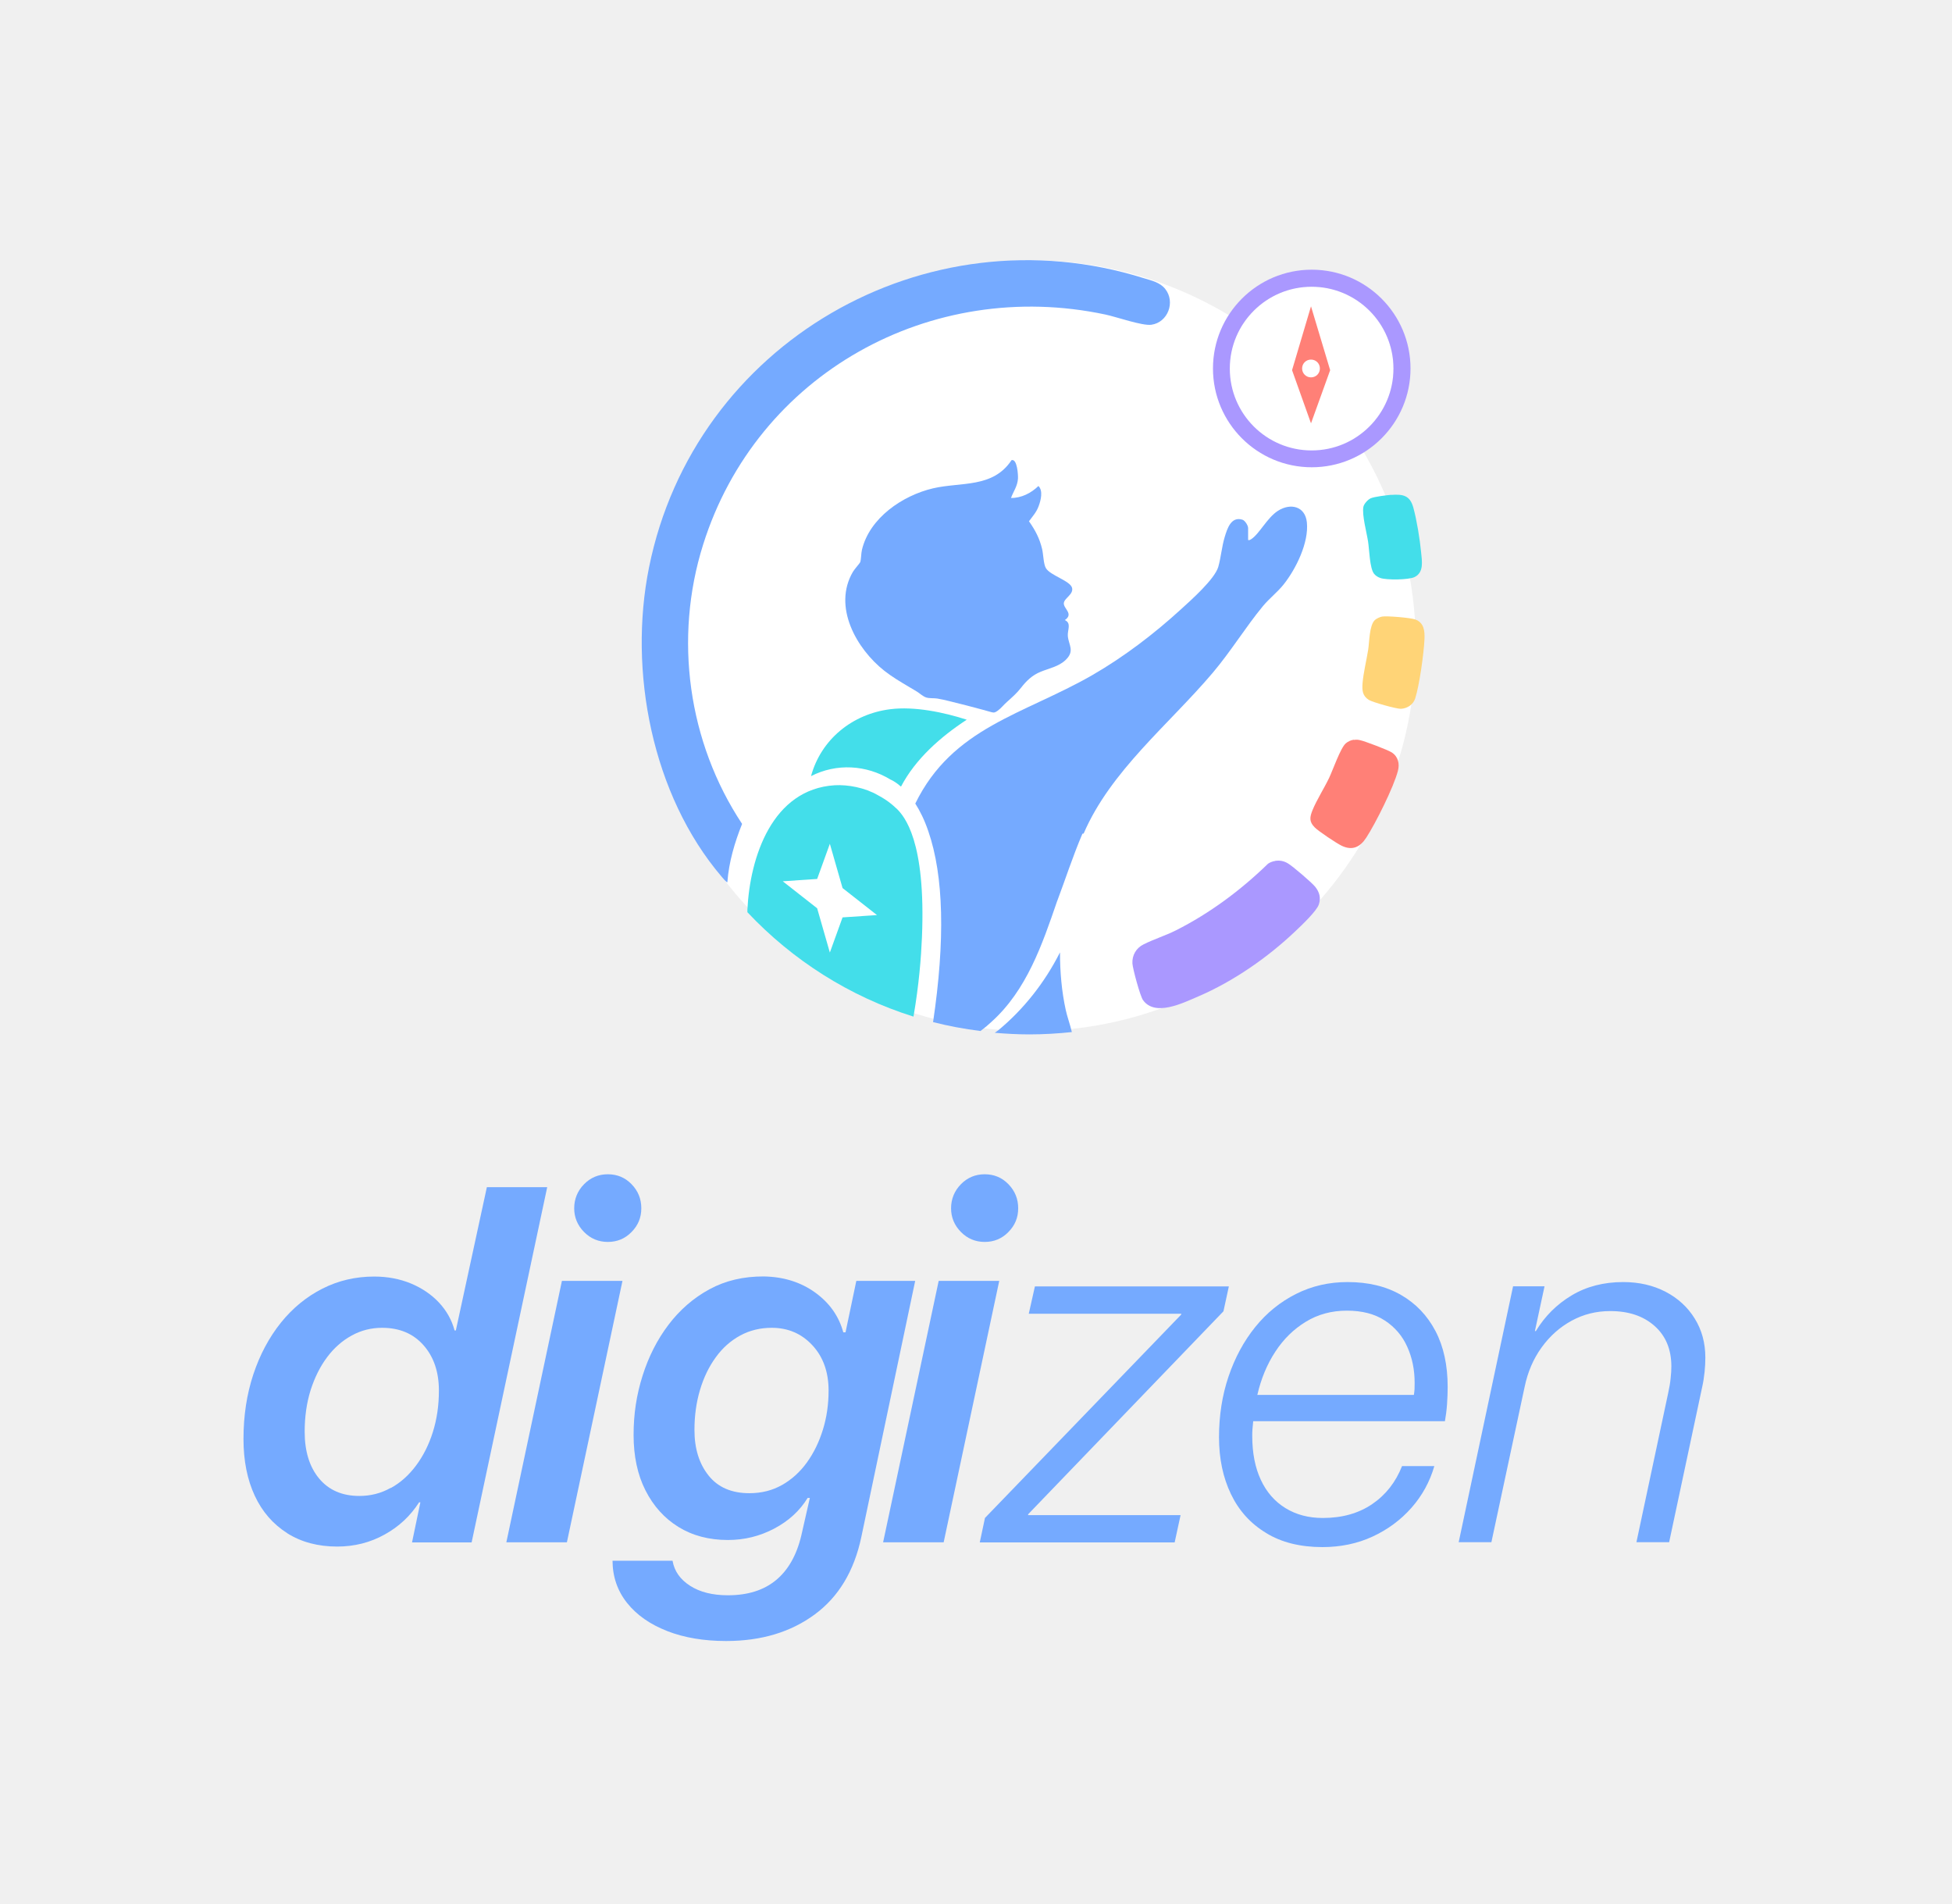
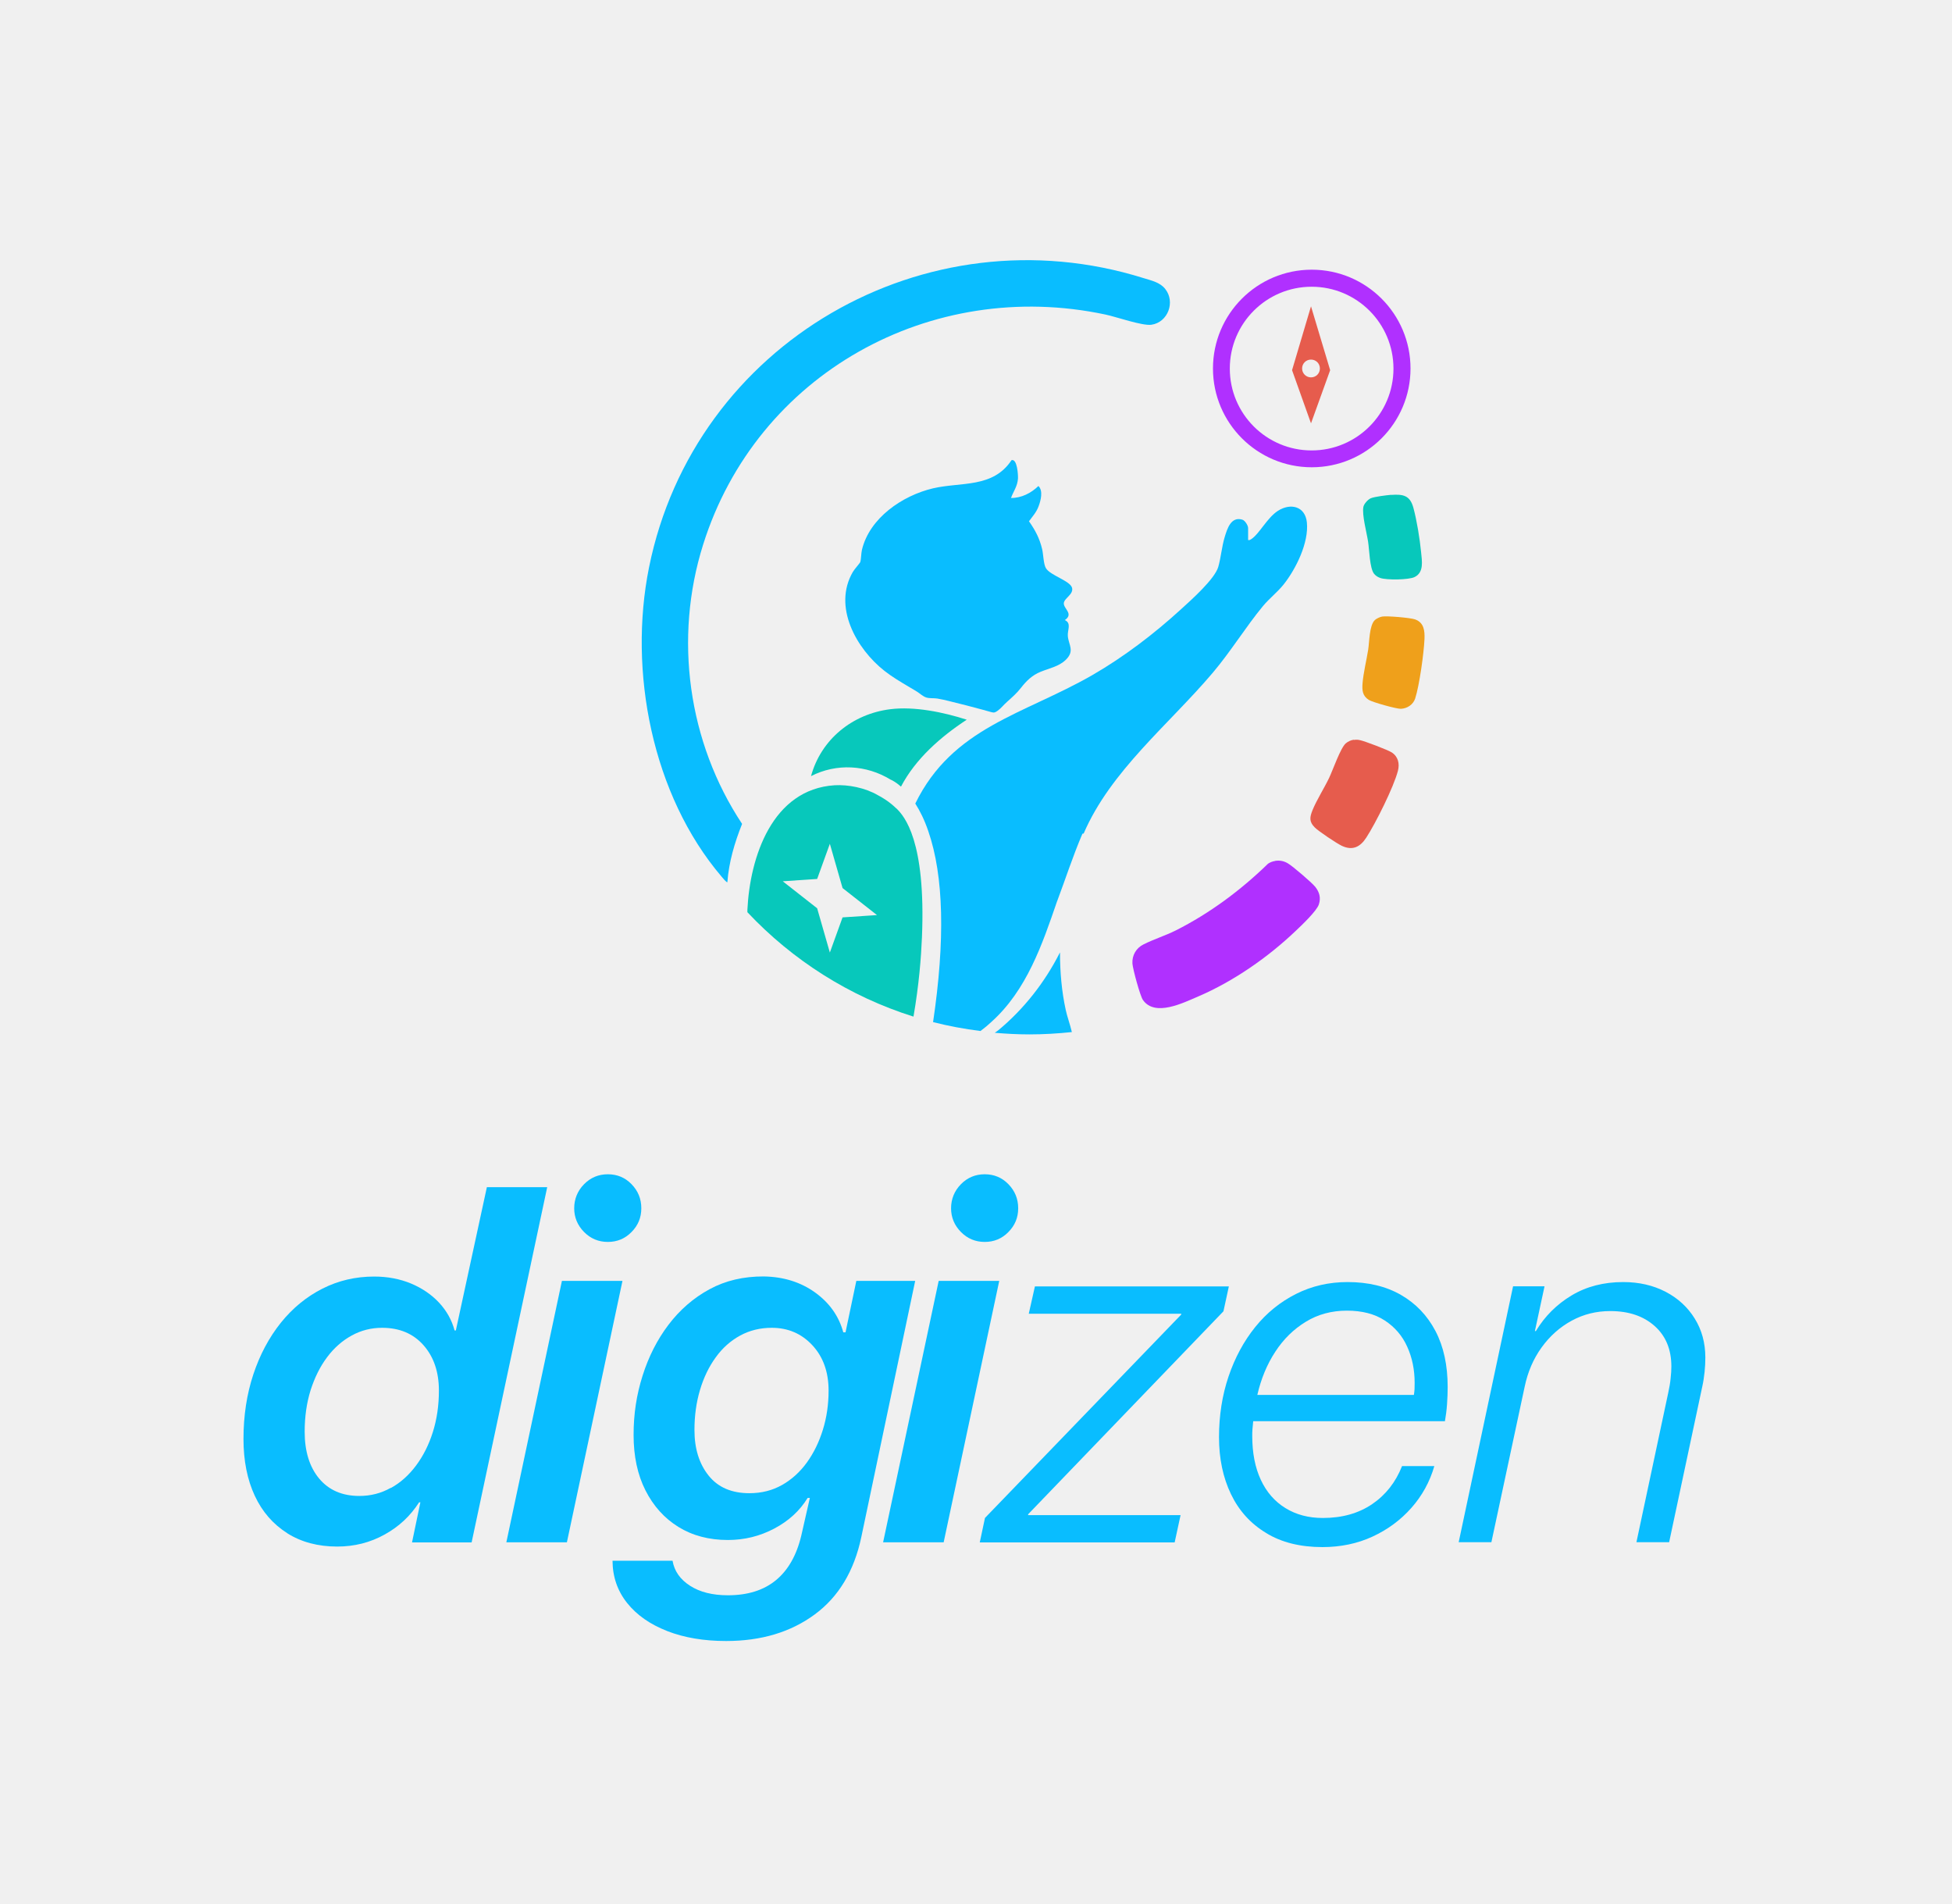
- <svg xmlns="http://www.w3.org/2000/svg" id="uuid-24ee9134-fe44-4d13-9982-3d4e4683235d" data-name="Layer 1" viewBox="0 0 184.39 179.77">
+ <svg xmlns="http://www.w3.org/2000/svg" id="uuid-94b97180-a558-4a81-9fa7-3a4ab08a70f9" data-name="Layer 1" viewBox="0 0 184.39 179.77">
  <defs>
    <style>
-       .uuid-aa08c130-6aa5-44ad-8336-c2f12d78a5ab {
+       .uuid-22021e57-c4b7-4c9c-a331-a40e29419618 {
        fill: none;
      }

-       .uuid-9dd764ef-4c97-444f-a4af-fe8a0be5ab76 {
-         fill: #43deea;
+       .uuid-6bca6d3a-30ec-4fa9-b28b-c8359e4657fd {
+         fill: #07c8bb;
      }

-       .uuid-dfe93bd3-368d-4757-b374-2f6f23a2cb27 {
-         fill: #aa98ff;
+       .uuid-52cc0cbe-2820-4c1e-8daa-004be2c04547 {
+         fill: #b030ff;
      }

-       .uuid-718c61f3-0517-4047-a6ab-420689d168da {
-         fill: #fff;
+       .uuid-0a87ea87-6600-4e37-82de-5c2454f12089 {
+         fill: #efa01b;
      }

-       .uuid-26600a1e-c843-417d-ab09-64ca5f190141 {
-         fill: #ffd477;
+       .uuid-25df3869-b37c-46df-84ae-d89c3af06a12 {
+         fill: #e65c4d;
      }

-       .uuid-f281193f-950b-44c1-b571-791ac69368d4 {
-         fill: #ff8077;
-       }
- 
-       .uuid-de45d625-8824-4ec0-83f3-3716bd455bbf {
-         fill: #75aaff;
+       .uuid-6c8260f3-cb2d-4fbd-bd79-4f74e21eb8da {
+         fill: #09bdff;
      }
    </style>
  </defs>
-   <rect class="uuid-aa08c130-6aa5-44ad-8336-c2f12d78a5ab" x="0" width="184.39" height="179.77" />
+   <rect class="uuid-22021e57-c4b7-4c9c-a331-a40e29419618" x="0" width="184.39" height="179.77" />
  <g>
    <g>
-       <circle class="uuid-718c61f3-0517-4047-a6ab-420689d168da" cx="97.34" cy="60.98" r="36.4" />
+       <path class="uuid-6bca6d3a-30ec-4fa9-b28b-c8359e4657fd" d="M91.32,67.97c-2.16-.7-4.94-1.28-7.23-.99-3.57.45-6.53,2.84-7.48,6.32,2.41-1.24,5.24-1.06,7.5.32.1.04.49.22,1,.67,1.37-2.62,3.74-4.7,6.21-6.32Z" />
+       <path class="uuid-6c8260f3-cb2d-4fbd-bd79-4f74e21eb8da" d="M68.72,83.31c-.07.09-.48-.43-.55-.51-6.57-7.7-8.84-19.42-6.86-29.22,4.27-21.16,26.1-33.78,46.73-27.31.74.23,1.53.39,2.03,1.02.98,1.23.25,3.16-1.31,3.38-.85.12-3.29-.74-4.32-.96-16.51-3.52-32.95,5.59-38.02,21.72-2.79,8.85-1.43,18.67,3.68,26.38-.7,1.75-1.25,3.6-1.39,5.5Z" />
      <g>
-         <path class="uuid-9dd764ef-4c97-444f-a4af-fe8a0be5ab76" d="M91.32,67.97c-2.16-.7-4.94-1.28-7.23-.99-3.57.45-6.53,2.84-7.48,6.32,2.41-1.24,5.24-1.06,7.5.32.1.04.49.22,1,.67,1.37-2.62,3.74-4.7,6.21-6.32Z" />
-         <path class="uuid-de45d625-8824-4ec0-83f3-3716bd455bbf" d="M68.72,83.31c-.07.09-.48-.43-.55-.51-6.57-7.7-8.84-19.42-6.86-29.22,4.27-21.16,26.1-33.78,46.73-27.31.74.23,1.53.39,2.03,1.02.98,1.23.25,3.16-1.31,3.38-.85.12-3.29-.74-4.32-.96-16.51-3.52-32.95,5.59-38.02,21.72-2.79,8.85-1.43,18.67,3.68,26.38-.7,1.75-1.25,3.6-1.39,5.5Z" />
-         <g>
-           <path class="uuid-dfe93bd3-368d-4757-b374-2f6f23a2cb27" d="M120.46,81.3c.44-.06.82.01,1.2.24.47.28,2.22,1.78,2.57,2.2.41.51.56,1.05.35,1.68s-1.66,2-2.19,2.5c-2.61,2.49-5.89,4.77-9.21,6.19-1.43.61-4.07,1.94-5.21.34-.27-.37-.97-2.96-1-3.46-.04-.78.36-1.46,1.05-1.8.95-.48,2.07-.83,3.05-1.32,3.21-1.62,6.14-3.8,8.71-6.3.19-.13.45-.23.68-.26Z" />
-           <path class="uuid-f281193f-950b-44c1-b571-791ac69368d4" d="M127.89,69.88c.23-.03.35-.03.57.02.4.07,2.65.93,2.99,1.15.62.39.78,1.07.6,1.75-.39,1.52-2.11,4.96-2.99,6.31-.57.88-1.29,1.25-2.31.77-.47-.22-2.21-1.38-2.56-1.74-.54-.54-.47-.97-.21-1.62.39-.96,1.1-2.07,1.57-3.05.35-.73,1.08-2.85,1.58-3.27.21-.18.48-.3.76-.34Z" />
-           <path class="uuid-26600a1e-c843-417d-ab09-64ca5f190141" d="M130.55,58.23c.45-.08,2.7.11,3.13.27.84.31.91,1.07.88,1.86-.06,1.33-.48,4.37-.88,5.61-.19.58-.76.95-1.36.97-.42.01-2.67-.62-3.02-.84-.61-.39-.64-.91-.59-1.58.08-.98.37-2.15.53-3.15.12-.75.1-2.3.63-2.81.15-.14.49-.3.69-.33Z" />
-           <path class="uuid-9dd764ef-4c97-444f-a4af-fe8a0be5ab76" d="M131.41,46.74c1.13-.08,1.78.04,2.1,1.21s.61,2.95.73,4.2c.08.83.29,1.91-.62,2.35-.56.27-2.63.29-3.22.09-.24-.08-.45-.21-.61-.41-.41-.53-.44-2.28-.56-3.04-.13-.85-.59-2.52-.44-3.28.06-.28.42-.68.69-.8.37-.16,1.5-.29,1.94-.33Z" />
-         </g>
-         <circle class="uuid-718c61f3-0517-4047-a6ab-420689d168da" cx="123.9" cy="34.81" r="7.73" />
-         <path class="uuid-dfe93bd3-368d-4757-b374-2f6f23a2cb27" d="M133.24,34.8c0,5.15-4.18,9.33-9.33,9.33s-9.33-4.18-9.33-9.33,4.18-9.33,9.33-9.33,9.33,4.18,9.33,9.33ZM131.63,34.81c0-4.27-3.46-7.73-7.73-7.73s-7.73,3.46-7.73,7.73,3.46,7.73,7.73,7.73,7.73-3.46,7.73-7.73Z" />
-         <path class="uuid-f281193f-950b-44c1-b571-791ac69368d4" d="M123.84,28.93l-1.79,6.03,1.79,5.02,1.81-5.02-1.81-6.03ZM123.84,35.64c-.46,0-.84-.37-.84-.84s.37-.84.84-.84.84.37.84.84-.37.84-.84.84Z" />
-         <path class="uuid-9dd764ef-4c97-444f-a4af-fe8a0be5ab76" d="M84.67,76.35c-.66-.64-1.32-1.03-1.76-1.26h0c-1.21-.7-2.8-1-4.06-.93-5.9.37-8.01,6.77-8.25,11.77,0,.08,0,.14,0,.22,4.25,4.52,9.63,7.96,15.69,9.86.52-3.01.72-5.57.8-7.5.38-9.12-1.66-11.43-2.42-12.17ZM79.59,86.64l-1.2,3.32-1.2-4.18-3.25-2.55,3.25-.22,1.2-3.32,1.2,4.18,3.25,2.55-3.25.22Z" />
-         <path class="uuid-de45d625-8824-4ec0-83f3-3716bd455bbf" d="M95.5,47.03c.98.01,1.9-.46,2.59-1.13.46.43.23,1.36.02,1.91-.21.57-.56.94-.91,1.42.59.84,1,1.61,1.24,2.62.12.5.13,1.44.36,1.81.41.69,2.3,1.19,2.47,1.86.15.63-.75.97-.78,1.45-.03.52.96,1,.1,1.59.65.31.23.93.28,1.51.07.84.68,1.4-.2,2.25-.65.63-1.55.79-2.36,1.12s-1.34.85-1.85,1.5c-.39.51-.87.93-1.35,1.36-.31.27-.55.6-.88.83-.21.15-.32.2-.57.13-.26-.07-.53-.15-.79-.22-1.07-.29-2.14-.57-3.22-.83-.37-.09-.74-.18-1.12-.24-.32-.05-.73,0-1.04-.1s-.61-.39-.87-.55c-.24-.15-.48-.29-.72-.43-.81-.48-1.61-.95-2.35-1.53-2.65-2.08-4.91-6.07-2.98-9.36.14-.24.66-.82.69-.91.09-.29.08-.81.16-1.16.72-3.02,3.83-5.13,6.71-5.81,2.65-.62,5.66,0,7.42-2.66.54-.17.63,1.4.61,1.74-.05.73-.42,1.18-.66,1.83Z" />
-         <path class="uuid-de45d625-8824-4ec0-83f3-3716bd455bbf" d="M100.12,89.96c-1.42,2.81-3.41,5.35-5.82,7.34-.1.07-.21.15-.33.24,1.07.09,2.16.15,3.26.15,1.36,0,2.7-.08,4.02-.22-.15-.66-.47-1.55-.58-2.1-.38-1.74-.54-3.56-.54-5.4Z" />
-         <path class="uuid-de45d625-8824-4ec0-83f3-3716bd455bbf" d="M99.86,85.11c.78-2.07,1.46-4.19,2.37-6.33.02-.06.08-.07.13-.05,2.54-5.92,8.07-10.32,12.18-15.17,1.73-2.04,3.13-4.35,4.77-6.33.6-.72,1.36-1.3,1.95-2.04,1.16-1.46,2.39-3.95,2.19-5.86-.16-1.52-1.54-1.85-2.73-1.09-1.04.67-1.75,2.18-2.54,2.69-.1.06-.16.1-.28.07v-1.13c0-.24-.29-.71-.54-.79-1.07-.33-1.43.84-1.67,1.63-.28.92-.35,1.92-.61,2.83-.34,1.15-2.56,3.13-3.51,3.99-2.55,2.33-5.39,4.5-8.39,6.23-6.49,3.73-13.19,4.91-16.72,12.13.43.67.86,1.52,1.23,2.61,1.46,4.22,1.6,10.29.45,18.03,1.46.37,2.95.65,4.48.84.4-.3.76-.6,1.03-.86,3.33-2.99,4.8-7.3,6.21-11.41Z" />
+         <path class="uuid-52cc0cbe-2820-4c1e-8daa-004be2c04547" d="M120.46,81.3c.44-.06.82.01,1.2.24.47.28,2.22,1.78,2.57,2.2.41.51.56,1.05.35,1.68s-1.66,2-2.19,2.5c-2.61,2.49-5.89,4.77-9.21,6.19-1.43.61-4.07,1.94-5.21.34-.27-.37-.97-2.96-1-3.46-.04-.78.36-1.46,1.05-1.8.95-.48,2.07-.83,3.05-1.32,3.21-1.62,6.14-3.8,8.71-6.3.19-.13.45-.23.68-.26Z" />
+         <path class="uuid-25df3869-b37c-46df-84ae-d89c3af06a12" d="M127.89,69.88c.23-.03.35-.03.57.02.4.07,2.65.93,2.99,1.15.62.39.78,1.07.6,1.75-.39,1.52-2.11,4.96-2.99,6.31-.57.88-1.29,1.25-2.31.77-.47-.22-2.21-1.38-2.56-1.74-.54-.54-.47-.97-.21-1.62.39-.96,1.1-2.07,1.57-3.05.35-.73,1.08-2.85,1.58-3.27.21-.18.48-.3.76-.34Z" />
+         <path class="uuid-0a87ea87-6600-4e37-82de-5c2454f12089" d="M130.55,58.23c.45-.08,2.7.11,3.13.27.84.31.91,1.07.88,1.86-.06,1.33-.48,4.37-.88,5.61-.19.58-.76.95-1.36.97-.42.01-2.67-.62-3.02-.84-.61-.39-.64-.91-.59-1.58.08-.98.37-2.15.53-3.15.12-.75.1-2.3.63-2.81.15-.14.49-.3.69-.33Z" />
+         <path class="uuid-6bca6d3a-30ec-4fa9-b28b-c8359e4657fd" d="M131.41,46.74c1.13-.08,1.78.04,2.1,1.21s.61,2.95.73,4.2c.08.83.29,1.91-.62,2.35-.56.27-2.63.29-3.22.09-.24-.08-.45-.21-.61-.41-.41-.53-.44-2.28-.56-3.04-.13-.85-.59-2.52-.44-3.28.06-.28.42-.68.69-.8.37-.16,1.5-.29,1.94-.33Z" />
      </g>
+       <circle class="uuid-22021e57-c4b7-4c9c-a331-a40e29419618" cx="123.9" cy="34.81" r="7.73" />
+       <path class="uuid-52cc0cbe-2820-4c1e-8daa-004be2c04547" d="M133.24,34.8c0,5.15-4.18,9.33-9.33,9.33s-9.33-4.18-9.33-9.33,4.18-9.33,9.33-9.33,9.33,4.18,9.33,9.33ZM131.63,34.81c0-4.27-3.46-7.73-7.73-7.73s-7.73,3.46-7.73,7.73,3.46,7.73,7.73,7.73,7.73-3.46,7.73-7.73Z" />
+       <path class="uuid-25df3869-b37c-46df-84ae-d89c3af06a12" d="M123.84,28.93l-1.79,6.03,1.79,5.02,1.81-5.02-1.81-6.03ZM123.84,35.64c-.46,0-.84-.37-.84-.84s.37-.84.84-.84.84.37.84.84-.37.84-.84.84Z" />
+       <path class="uuid-6bca6d3a-30ec-4fa9-b28b-c8359e4657fd" d="M84.67,76.35c-.66-.64-1.32-1.03-1.76-1.26h0c-1.21-.7-2.8-1-4.06-.93-5.9.37-8.01,6.77-8.25,11.77,0,.08,0,.14,0,.22,4.25,4.52,9.63,7.96,15.69,9.86.52-3.01.72-5.57.8-7.5.38-9.12-1.66-11.43-2.42-12.17ZM79.59,86.64l-1.2,3.32-1.2-4.18-3.25-2.55,3.25-.22,1.2-3.32,1.2,4.18,3.25,2.55-3.25.22Z" />
+       <path class="uuid-6c8260f3-cb2d-4fbd-bd79-4f74e21eb8da" d="M95.5,47.03c.98.01,1.9-.46,2.59-1.13.46.43.23,1.36.02,1.91-.21.57-.56.94-.91,1.42.59.84,1,1.61,1.24,2.62.12.5.13,1.44.36,1.81.41.69,2.3,1.19,2.47,1.86.15.63-.75.97-.78,1.45-.03.52.96,1,.1,1.59.65.31.23.93.28,1.51.07.84.68,1.4-.2,2.25-.65.63-1.55.79-2.36,1.12s-1.34.85-1.85,1.5c-.39.51-.87.93-1.35,1.36-.31.27-.55.6-.88.83-.21.15-.32.2-.57.13-.26-.07-.53-.15-.79-.22-1.07-.29-2.14-.57-3.22-.83-.37-.09-.74-.18-1.12-.24-.32-.05-.73,0-1.04-.1s-.61-.39-.87-.55c-.24-.15-.48-.29-.72-.43-.81-.48-1.61-.95-2.35-1.53-2.65-2.08-4.91-6.07-2.98-9.36.14-.24.66-.82.69-.91.09-.29.08-.81.16-1.16.72-3.02,3.83-5.13,6.71-5.81,2.65-.62,5.66,0,7.42-2.66.54-.17.63,1.4.61,1.74-.05.73-.42,1.18-.66,1.83Z" />
+       <path class="uuid-6c8260f3-cb2d-4fbd-bd79-4f74e21eb8da" d="M100.12,89.96c-1.42,2.81-3.41,5.35-5.82,7.34-.1.07-.21.15-.33.24,1.07.09,2.16.15,3.26.15,1.36,0,2.7-.08,4.02-.22-.15-.66-.47-1.55-.58-2.1-.38-1.74-.54-3.56-.54-5.4Z" />
+       <path class="uuid-6c8260f3-cb2d-4fbd-bd79-4f74e21eb8da" d="M99.86,85.11c.78-2.07,1.46-4.19,2.37-6.33.02-.06.08-.07.13-.05,2.54-5.92,8.07-10.32,12.18-15.17,1.73-2.04,3.13-4.35,4.77-6.33.6-.72,1.36-1.3,1.95-2.04,1.16-1.46,2.39-3.95,2.19-5.86-.16-1.52-1.54-1.85-2.73-1.09-1.04.67-1.75,2.18-2.54,2.69-.1.06-.16.1-.28.07v-1.13c0-.24-.29-.71-.54-.79-1.07-.33-1.43.84-1.67,1.63-.28.92-.35,1.92-.61,2.83-.34,1.15-2.56,3.13-3.51,3.99-2.55,2.33-5.39,4.5-8.39,6.23-6.49,3.73-13.19,4.91-16.72,12.13.43.67.86,1.52,1.23,2.61,1.46,4.22,1.6,10.29.45,18.03,1.46.37,2.95.65,4.48.84.4-.3.76-.6,1.03-.86,3.33-2.99,4.8-7.3,6.21-11.41Z" />
    </g>
    <g>
-       <path class="uuid-de45d625-8824-4ec0-83f3-3716bd455bbf" d="M27.14,144.8c-1.33-.84-2.36-2.01-3.07-3.53-.71-1.52-1.07-3.31-1.07-5.37,0-2.2.31-4.23.93-6.1.62-1.87,1.49-3.49,2.6-4.88,1.12-1.39,2.43-2.46,3.93-3.22,1.5-.76,3.13-1.14,4.88-1.14,1.27,0,2.43.22,3.49.66,1.05.44,1.94,1.05,2.65,1.81.71.77,1.2,1.64,1.46,2.62h.12l2.93-13.53h5.7l-7.14,33.55h-5.63l.79-3.79h-.12c-.81,1.27-1.89,2.29-3.25,3.04-1.36.76-2.86,1.14-4.49,1.14-1.81,0-3.39-.42-4.72-1.26ZM36.92,140.53c.91-.5,1.7-1.21,2.38-2.12.68-.91,1.21-1.96,1.59-3.17.38-1.21.57-2.51.57-3.91,0-1.75-.48-3.18-1.45-4.28-.97-1.1-2.27-1.65-3.92-1.65-1.02,0-1.98.24-2.87.73-.89.49-1.67,1.17-2.33,2.06-.66.88-1.17,1.92-1.55,3.1-.37,1.19-.56,2.49-.56,3.92,0,1.86.46,3.34,1.37,4.43.91,1.09,2.18,1.64,3.79,1.64,1.07,0,2.06-.25,2.96-.76Z" />
-       <path class="uuid-de45d625-8824-4ec0-83f3-3716bd455bbf" d="M53.08,120.97h5.72l-5.25,24.69h-5.72l5.25-24.69ZM55.17,116.35c-.62-.63-.93-1.38-.93-2.24s.31-1.64.93-2.27c.62-.63,1.37-.94,2.25-.94s1.63.31,2.24.94c.61.63.92,1.38.92,2.27s-.31,1.62-.92,2.24c-.61.63-1.36.94-2.24.94s-1.63-.31-2.25-.94Z" />
-       <path class="uuid-de45d625-8824-4ec0-83f3-3716bd455bbf" d="M63.03,154.04c-1.62-.63-2.88-1.51-3.79-2.65-.91-1.14-1.37-2.47-1.38-3.99h5.67c.17.98.72,1.76,1.65,2.36s2.12.9,3.58.9c1.86,0,3.37-.47,4.52-1.41,1.15-.94,1.96-2.34,2.41-4.22l.81-3.56h-.21c-.74,1.21-1.79,2.17-3.15,2.89-1.36.72-2.82,1.08-4.38,1.08-1.78,0-3.34-.41-4.67-1.23-1.33-.82-2.37-1.98-3.12-3.46s-1.12-3.23-1.12-5.23.28-3.8.85-5.6c.57-1.8,1.38-3.4,2.45-4.81,1.07-1.41,2.36-2.53,3.87-3.35,1.51-.82,3.22-1.22,5.13-1.21,1.86.03,3.47.53,4.84,1.51,1.36.98,2.25,2.23,2.67,3.77h.21l1.02-4.86h5.56l-5.09,24.2c-.68,3.21-2.15,5.65-4.41,7.31s-5.04,2.5-8.36,2.5c-2.09,0-3.95-.31-5.57-.94ZM73.87,140.25c.91-.52,1.7-1.23,2.35-2.13.65-.9,1.15-1.93,1.51-3.09.36-1.16.54-2.39.54-3.7,0-1.75-.51-3.18-1.53-4.28-1.02-1.1-2.3-1.65-3.84-1.65-1.08,0-2.08.24-2.98.73-.9.49-1.67,1.17-2.31,2.06-.64.88-1.14,1.91-1.49,3.09-.35,1.18-.52,2.43-.52,3.77,0,1.77.45,3.2,1.34,4.31.89,1.11,2.17,1.66,3.85,1.66,1.15,0,2.18-.26,3.09-.78Z" />
-       <path class="uuid-de45d625-8824-4ec0-83f3-3716bd455bbf" d="M88.67,120.97h5.72l-5.25,24.69h-5.72l5.25-24.69ZM90.77,116.35c-.62-.63-.93-1.38-.93-2.24s.31-1.64.93-2.27c.62-.63,1.37-.94,2.25-.94s1.63.31,2.24.94c.61.63.92,1.38.92,2.27s-.31,1.62-.92,2.24c-.61.63-1.36.94-2.24.94s-1.63-.31-2.25-.94Z" />
-       <path class="uuid-de45d625-8824-4ec0-83f3-3716bd455bbf" d="M93.04,143.36l18.53-19.2.02-.09h-14.41l.58-2.58h18.32l-.51,2.35-18.44,19.16-.02.09h14.41l-.56,2.58h-18.41l.49-2.3Z" />
-       <path class="uuid-de45d625-8824-4ec0-83f3-3716bd455bbf" d="M119.59,144.77c-1.46-.88-2.56-2.1-3.31-3.66-.75-1.56-1.13-3.35-1.13-5.38s.3-3.96.9-5.73c.6-1.77,1.44-3.33,2.52-4.67,1.08-1.34,2.37-2.38,3.86-3.13s3.11-1.12,4.86-1.12c1.95,0,3.63.4,5.04,1.21,1.41.81,2.5,1.95,3.27,3.42.77,1.47,1.15,3.23,1.15,5.28,0,.51-.02,1.05-.06,1.63-.04.57-.11,1.11-.2,1.6h-18.11c-.03.28-.05.53-.07.76-.02.23-.02.44-.02.64,0,1.6.27,2.98.81,4.14.54,1.16,1.32,2.05,2.33,2.67,1.01.62,2.18.93,3.53.93,1.83,0,3.38-.44,4.66-1.31s2.22-2.07,2.82-3.59h3.05c-.43,1.49-1.16,2.81-2.17,3.95-1.02,1.15-2.24,2.05-3.67,2.71-1.43.66-3.01.99-4.73.99-2.09,0-3.87-.44-5.32-1.33ZM133.56,131.73c.03-.19.05-.36.06-.53s.01-.37.01-.6c0-1.24-.23-2.38-.7-3.41-.46-1.03-1.17-1.86-2.12-2.48s-2.14-.93-3.58-.93-2.74.35-3.88,1.05c-1.15.7-2.11,1.64-2.89,2.84-.78,1.19-1.34,2.55-1.69,4.07h14.79Z" />
-       <path class="uuid-de45d625-8824-4ec0-83f3-3716bd455bbf" d="M142.95,121.48h2.95l-.91,4.23h.09c.85-1.41,1.98-2.53,3.38-3.37s3.03-1.26,4.87-1.26c1.5,0,2.84.31,4.01.92,1.17.61,2.09,1.46,2.75,2.53.67,1.08,1,2.31,1,3.68,0,.42-.02.87-.07,1.35-.05.48-.12.96-.23,1.44l-3.12,14.65h-3.09l3-14.09c.11-.5.19-.96.23-1.38.05-.43.07-.8.07-1.13,0-1.6-.52-2.87-1.57-3.81s-2.44-1.42-4.2-1.42c-1.32,0-2.53.3-3.65.91s-2.06,1.45-2.84,2.53c-.78,1.08-1.31,2.32-1.6,3.72l-3.14,14.67h-3.09l5.14-24.18Z" />
+       <path class="uuid-6c8260f3-cb2d-4fbd-bd79-4f74e21eb8da" d="M27.14,144.8c-1.33-.84-2.36-2.01-3.07-3.53-.71-1.52-1.07-3.31-1.07-5.37,0-2.2.31-4.23.93-6.1.62-1.87,1.49-3.49,2.6-4.88,1.12-1.39,2.43-2.46,3.93-3.22,1.5-.76,3.13-1.14,4.88-1.14,1.27,0,2.43.22,3.49.66,1.05.44,1.94,1.05,2.65,1.81.71.77,1.2,1.64,1.46,2.62h.12l2.93-13.53h5.7l-7.14,33.55h-5.63l.79-3.79h-.12c-.81,1.27-1.89,2.29-3.25,3.04-1.36.76-2.86,1.14-4.49,1.14-1.81,0-3.39-.42-4.72-1.26ZM36.92,140.53c.91-.5,1.7-1.21,2.38-2.12.68-.91,1.21-1.96,1.59-3.17.38-1.21.57-2.51.57-3.91,0-1.75-.48-3.18-1.45-4.28-.97-1.1-2.27-1.65-3.92-1.65-1.02,0-1.98.24-2.87.73-.89.49-1.67,1.17-2.33,2.06-.66.88-1.17,1.92-1.55,3.1-.37,1.19-.56,2.49-.56,3.92,0,1.86.46,3.34,1.37,4.43.91,1.09,2.18,1.64,3.79,1.64,1.07,0,2.06-.25,2.96-.76Z" />
+       <path class="uuid-6c8260f3-cb2d-4fbd-bd79-4f74e21eb8da" d="M53.08,120.97h5.72l-5.25,24.69h-5.72l5.25-24.69ZM55.17,116.35c-.62-.63-.93-1.38-.93-2.24s.31-1.64.93-2.27c.62-.63,1.37-.94,2.25-.94s1.63.31,2.24.94c.61.63.92,1.38.92,2.27s-.31,1.62-.92,2.24c-.61.63-1.36.94-2.24.94s-1.63-.31-2.25-.94Z" />
+       <path class="uuid-6c8260f3-cb2d-4fbd-bd79-4f74e21eb8da" d="M63.03,154.04c-1.62-.63-2.88-1.51-3.79-2.65-.91-1.14-1.37-2.47-1.38-3.99h5.67c.17.98.72,1.76,1.65,2.36s2.12.9,3.58.9c1.86,0,3.37-.47,4.52-1.41,1.15-.94,1.96-2.34,2.41-4.22l.81-3.56h-.21c-.74,1.21-1.79,2.17-3.15,2.89-1.36.72-2.82,1.08-4.38,1.08-1.78,0-3.34-.41-4.67-1.23-1.33-.82-2.37-1.98-3.12-3.46s-1.12-3.23-1.12-5.23.28-3.8.85-5.6c.57-1.8,1.38-3.4,2.45-4.81,1.07-1.41,2.36-2.53,3.87-3.35,1.51-.82,3.22-1.22,5.13-1.21,1.86.03,3.47.53,4.84,1.51,1.36.98,2.25,2.23,2.67,3.77h.21l1.02-4.86h5.56l-5.09,24.2c-.68,3.21-2.15,5.65-4.41,7.31s-5.04,2.5-8.36,2.5c-2.09,0-3.95-.31-5.57-.94ZM73.87,140.25c.91-.52,1.7-1.23,2.35-2.13.65-.9,1.15-1.93,1.51-3.09.36-1.16.54-2.39.54-3.7,0-1.75-.51-3.18-1.53-4.28-1.02-1.1-2.3-1.65-3.84-1.65-1.08,0-2.08.24-2.98.73-.9.49-1.67,1.17-2.31,2.06-.64.88-1.14,1.91-1.49,3.09-.35,1.18-.52,2.43-.52,3.77,0,1.77.45,3.2,1.34,4.31.89,1.11,2.17,1.66,3.85,1.66,1.15,0,2.18-.26,3.09-.78Z" />
+       <path class="uuid-6c8260f3-cb2d-4fbd-bd79-4f74e21eb8da" d="M88.67,120.97h5.72l-5.25,24.69h-5.72l5.25-24.69ZM90.77,116.35c-.62-.63-.93-1.38-.93-2.24s.31-1.64.93-2.27c.62-.63,1.37-.94,2.25-.94s1.63.31,2.24.94c.61.63.92,1.38.92,2.27s-.31,1.62-.92,2.24c-.61.63-1.36.94-2.24.94s-1.63-.31-2.25-.94Z" />
+       <path class="uuid-6c8260f3-cb2d-4fbd-bd79-4f74e21eb8da" d="M93.04,143.36l18.53-19.2.02-.09h-14.41l.58-2.58h18.32l-.51,2.35-18.44,19.16-.02.09h14.41l-.56,2.58h-18.41l.49-2.3Z" />
+       <path class="uuid-6c8260f3-cb2d-4fbd-bd79-4f74e21eb8da" d="M119.59,144.77c-1.46-.88-2.56-2.1-3.31-3.66-.75-1.56-1.13-3.35-1.13-5.38s.3-3.96.9-5.73c.6-1.77,1.44-3.33,2.52-4.67,1.08-1.34,2.37-2.38,3.86-3.13s3.11-1.12,4.86-1.12c1.95,0,3.63.4,5.04,1.21,1.41.81,2.5,1.95,3.27,3.42.77,1.47,1.15,3.23,1.15,5.28,0,.51-.02,1.05-.06,1.63-.04.57-.11,1.11-.2,1.6h-18.11c-.03.28-.05.53-.07.76-.02.23-.02.44-.02.64,0,1.6.27,2.98.81,4.14.54,1.16,1.32,2.05,2.33,2.67,1.01.62,2.18.93,3.53.93,1.83,0,3.38-.44,4.66-1.31s2.22-2.07,2.82-3.59h3.05c-.43,1.49-1.16,2.81-2.17,3.95-1.02,1.15-2.24,2.05-3.67,2.71-1.43.66-3.01.99-4.73.99-2.09,0-3.87-.44-5.32-1.33ZM133.56,131.73c.03-.19.05-.36.06-.53s.01-.37.01-.6c0-1.24-.23-2.38-.7-3.41-.46-1.03-1.17-1.86-2.12-2.48s-2.14-.93-3.58-.93-2.74.35-3.88,1.05c-1.15.7-2.11,1.64-2.89,2.84-.78,1.19-1.34,2.55-1.69,4.07h14.79Z" />
+       <path class="uuid-6c8260f3-cb2d-4fbd-bd79-4f74e21eb8da" d="M142.95,121.48h2.95l-.91,4.23h.09c.85-1.41,1.98-2.53,3.38-3.37s3.03-1.26,4.87-1.26c1.5,0,2.84.31,4.01.92,1.17.61,2.09,1.46,2.75,2.53.67,1.08,1,2.31,1,3.68,0,.42-.02.87-.07,1.35-.05.48-.12.96-.23,1.44l-3.12,14.65h-3.09l3-14.09c.11-.5.19-.96.23-1.38.05-.43.07-.8.07-1.13,0-1.6-.52-2.87-1.57-3.81s-2.44-1.42-4.2-1.42c-1.32,0-2.53.3-3.65.91s-2.06,1.45-2.84,2.53c-.78,1.08-1.31,2.32-1.6,3.72l-3.14,14.67h-3.09l5.14-24.18Z" />
    </g>
  </g>
</svg>
